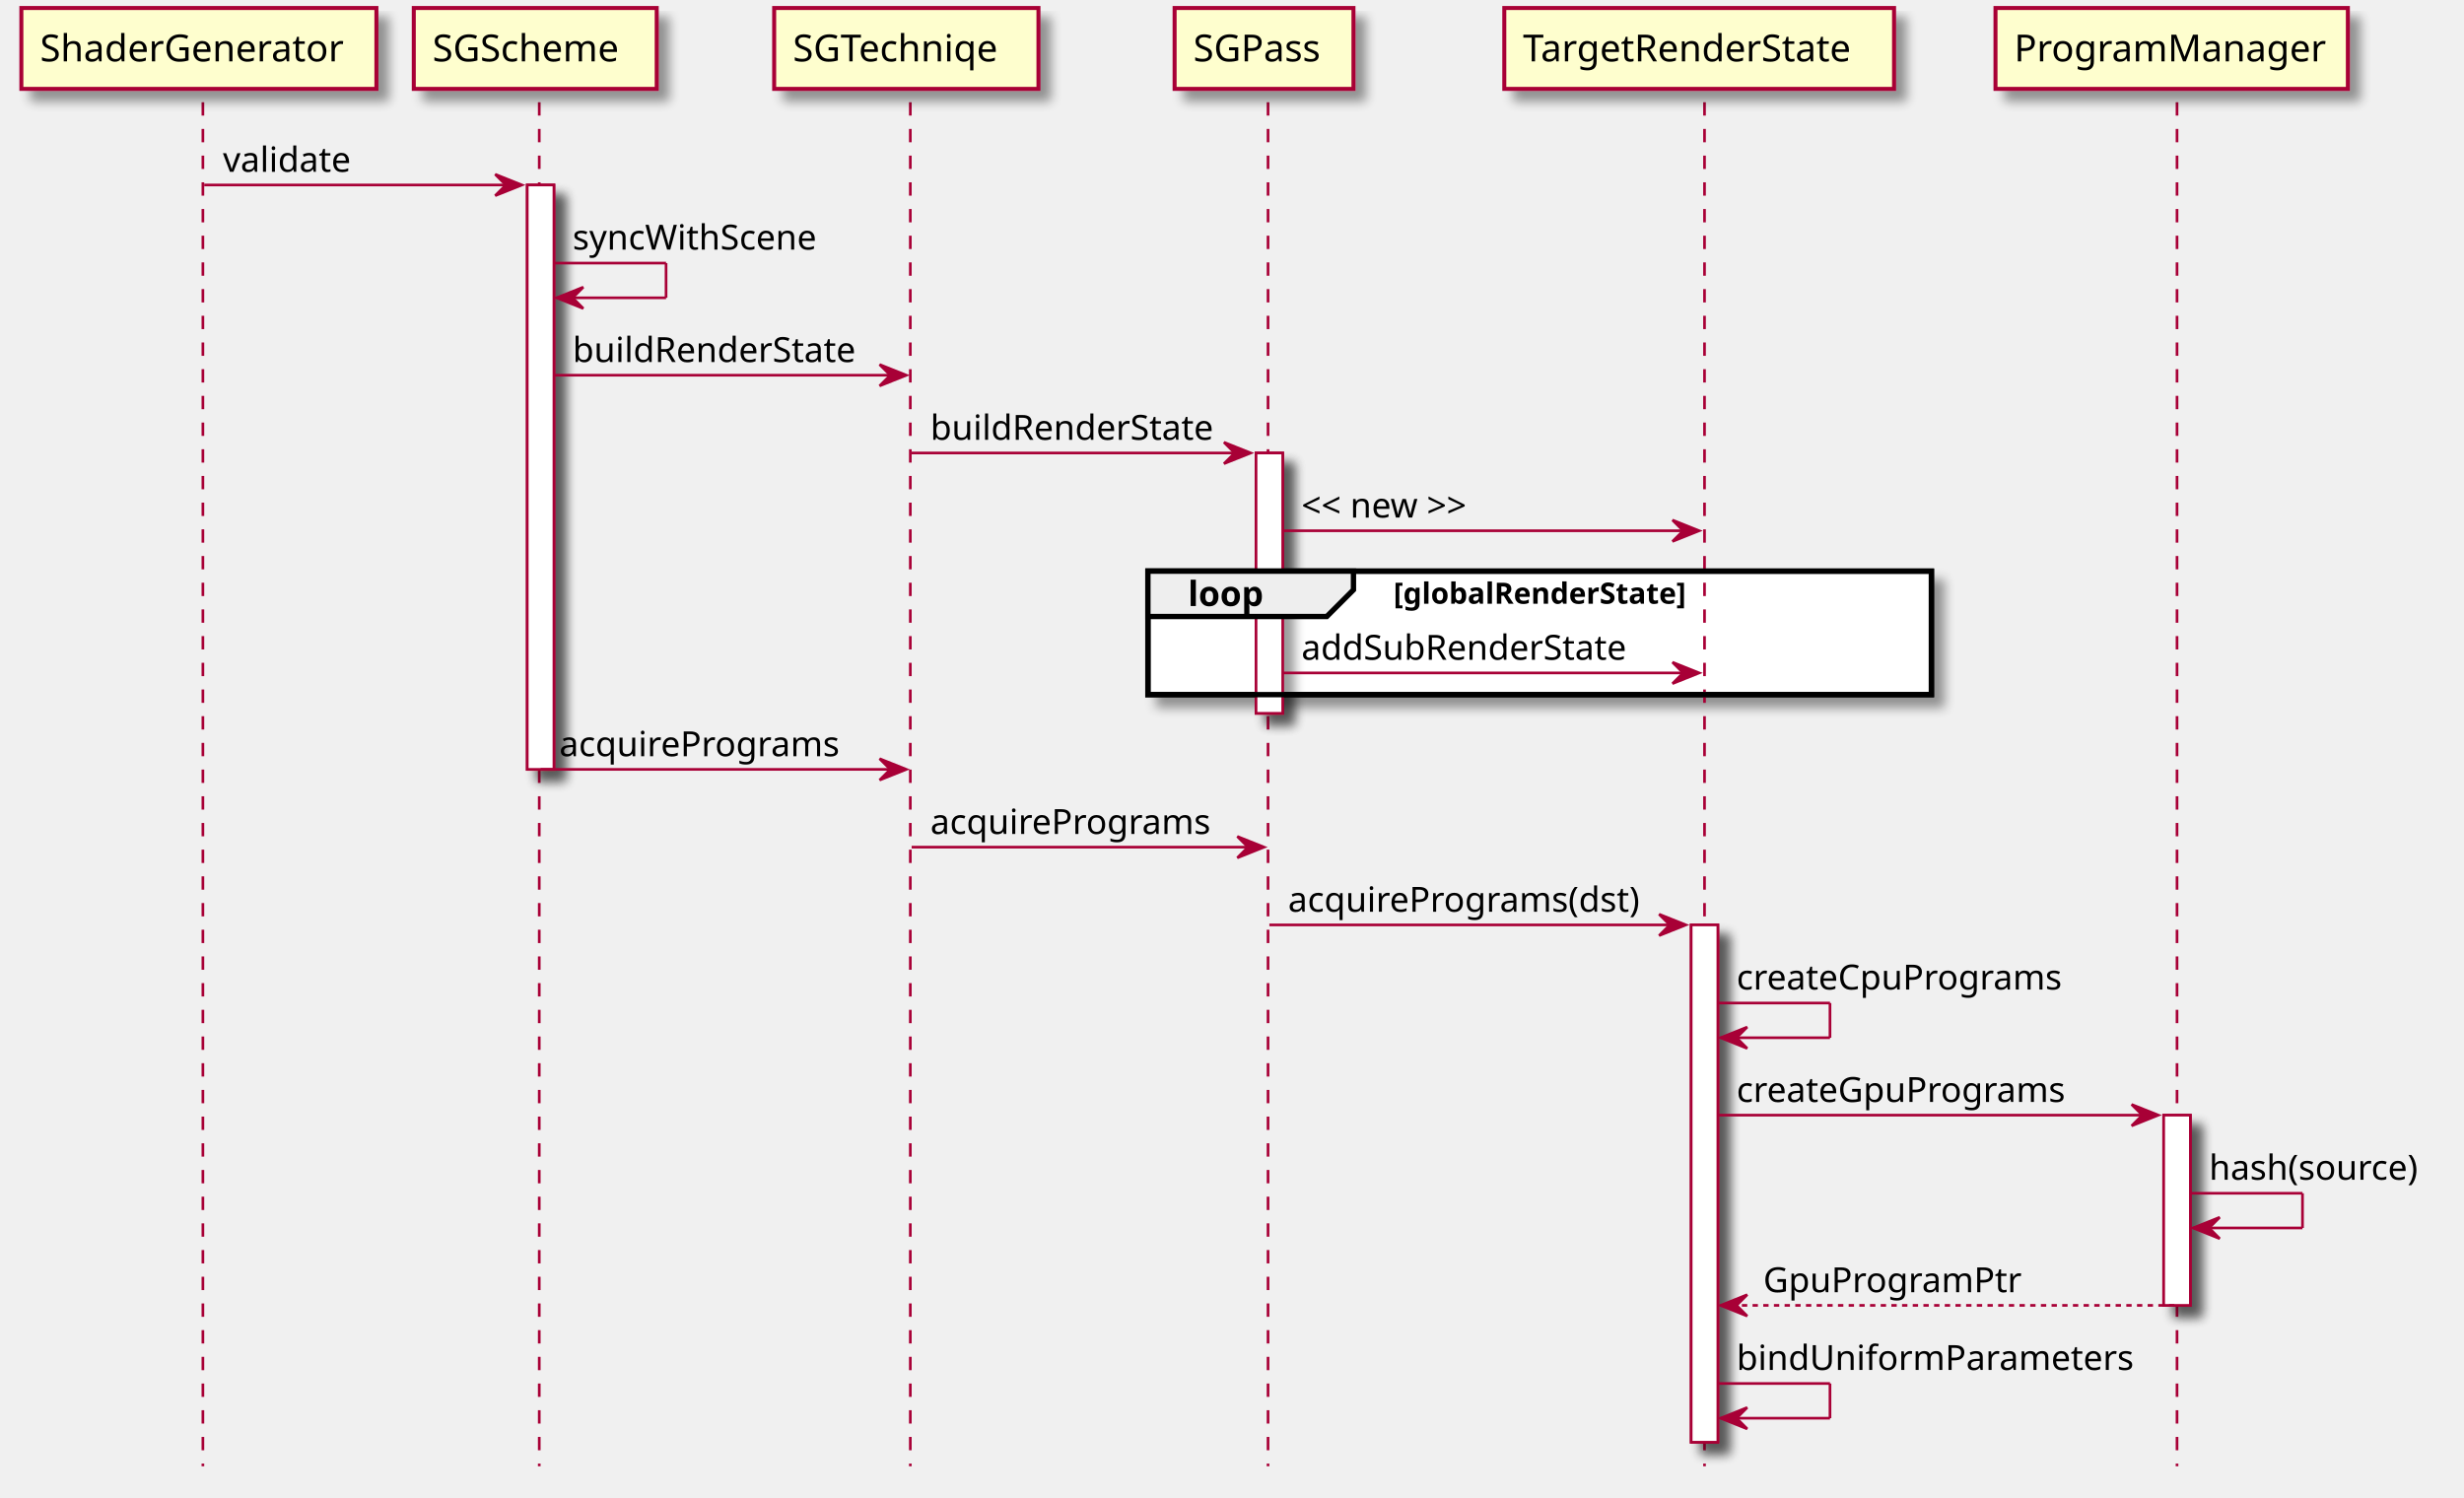
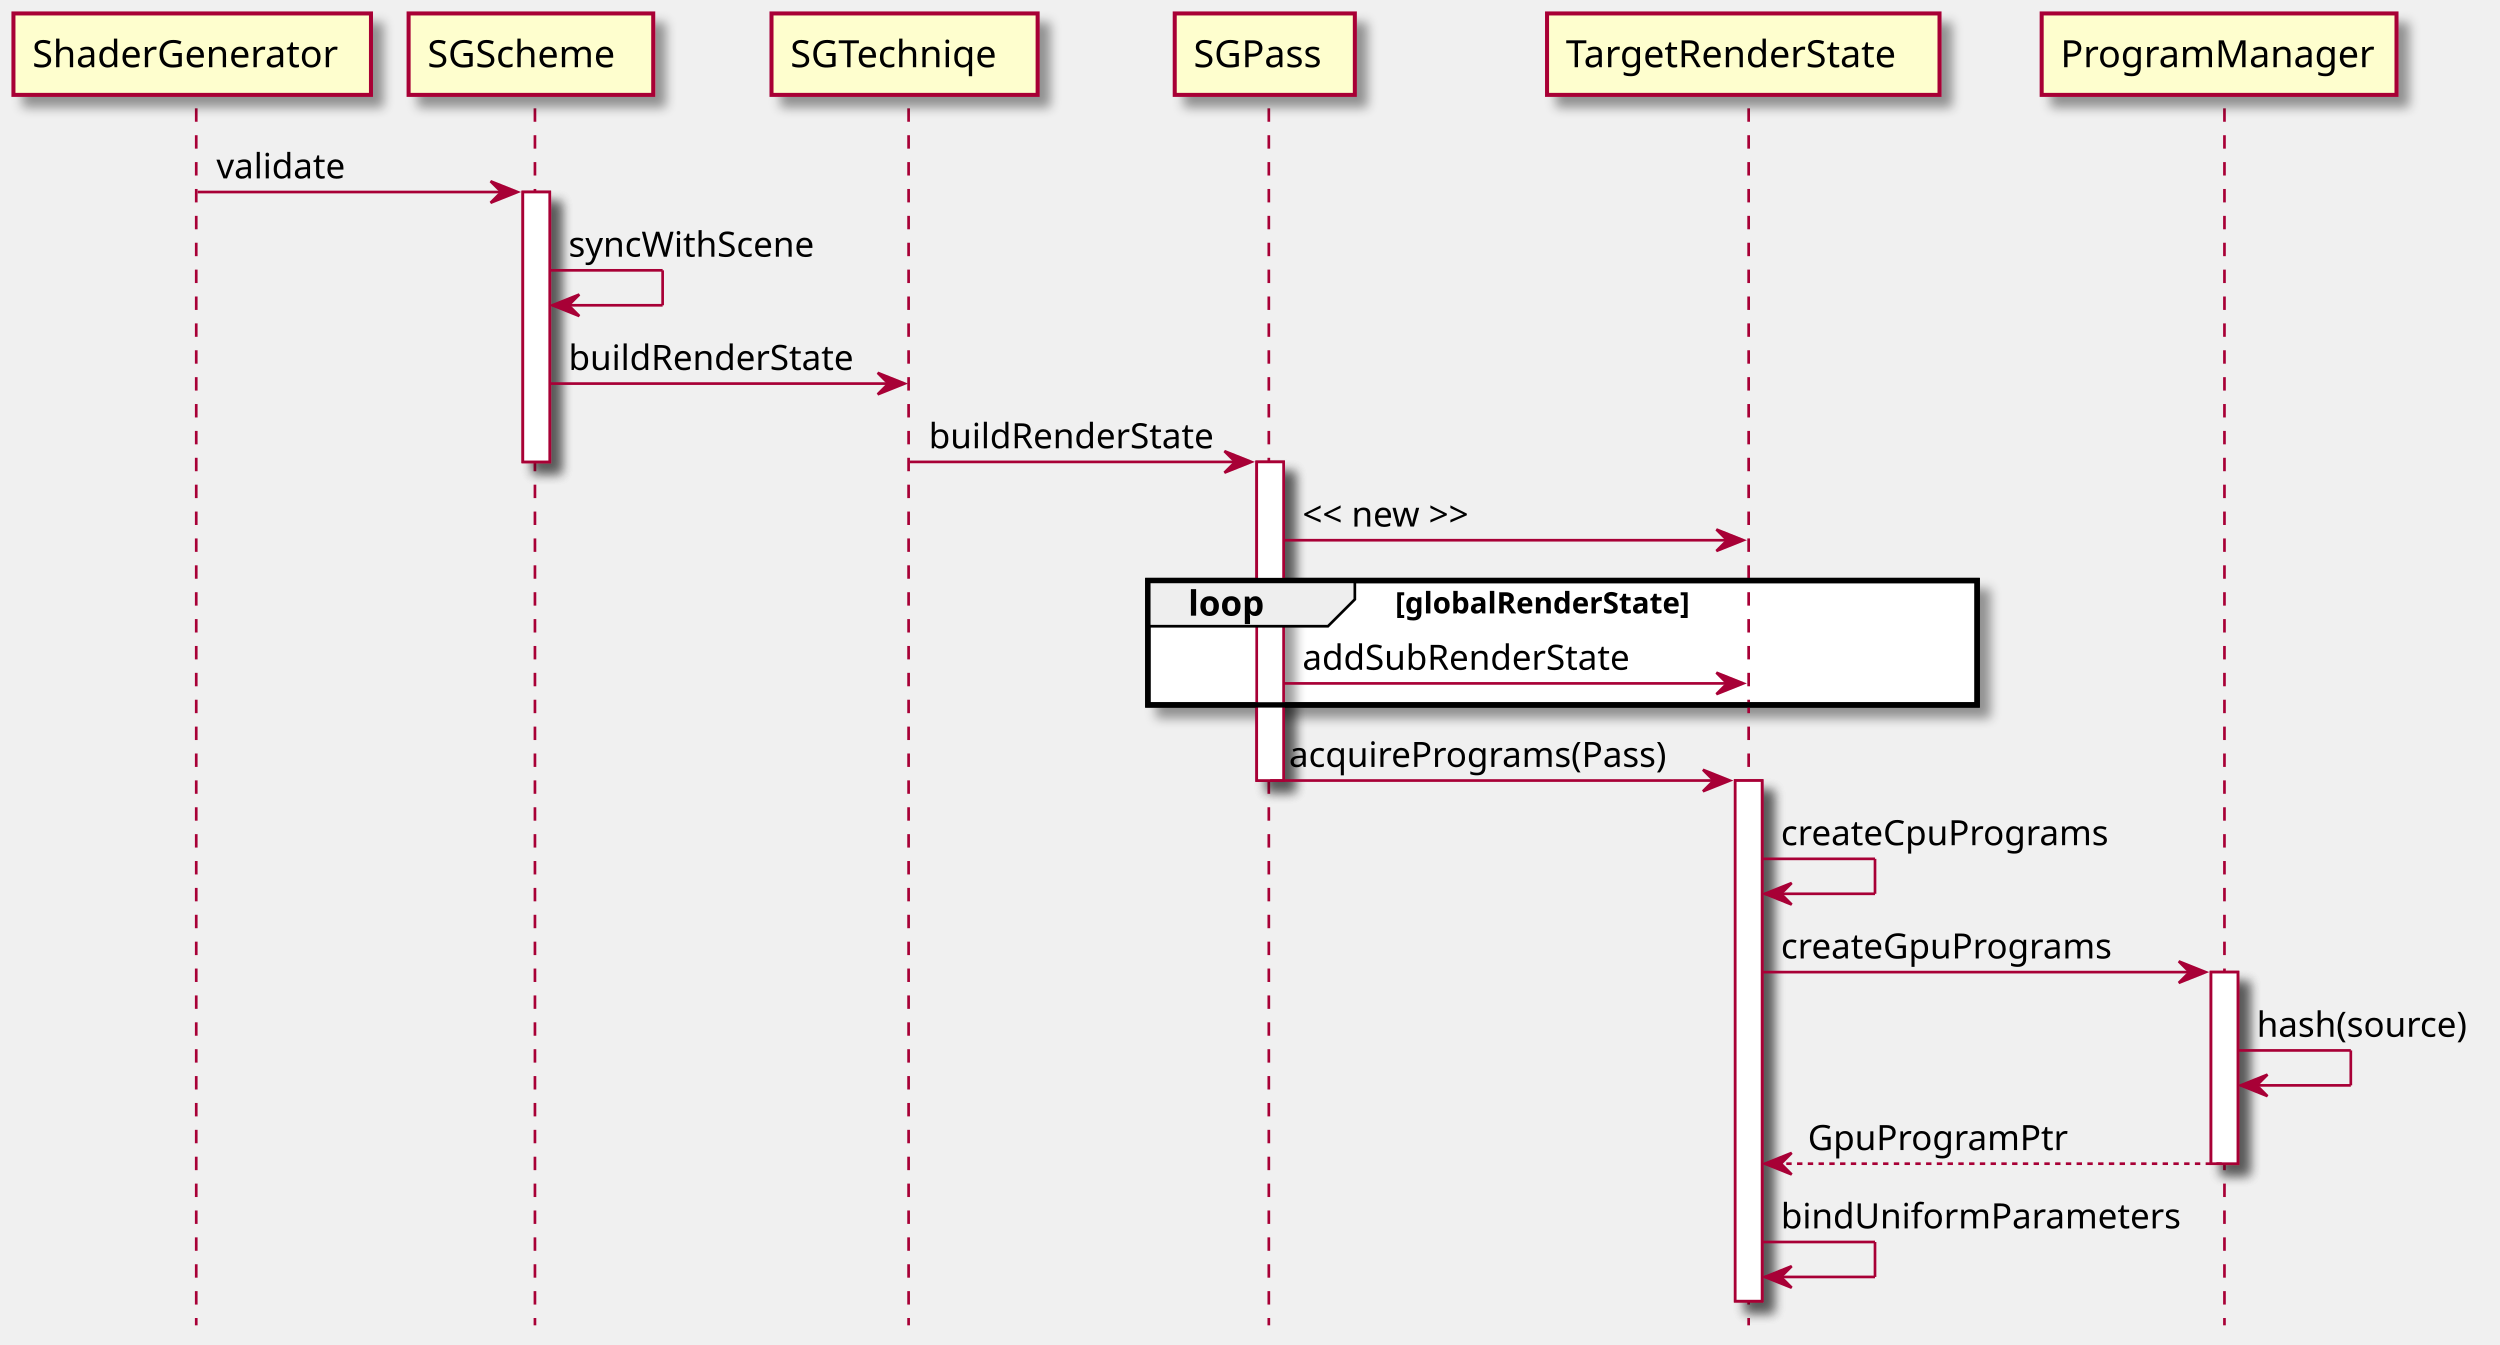
- <svg xmlns="http://www.w3.org/2000/svg" contentScriptType="application/ecmascript" contentStyleType="text/css" height="561px" preserveAspectRatio="none" style="width:923px;height:561px;" version="1.1" viewBox="0 0 923 561" width="923px" zoomAndPan="magnify">
+ <svg xmlns="http://www.w3.org/2000/svg" contentScriptType="application/ecmascript" contentStyleType="text/css" height="500px" preserveAspectRatio="none" style="width:930px;height:500px;" version="1.1" viewBox="0 0 930 500" width="930px" zoomAndPan="magnify">
  <defs>
-     <filter height="300%" id="f12zvw0j36o0yz" width="300%" x="-1" y="-1">
+     <filter height="300%" id="f130xdpkrjsxnv" width="300%" x="-1" y="-1">
      <feGaussianBlur result="blurOut" stdDeviation="2.0" />
      <feColorMatrix in="blurOut" result="blurOut2" type="matrix" values="0 0 0 0 0 0 0 0 0 0 0 0 0 0 0 0 0 0 .4 0" />
      <feOffset dx="4.0" dy="4.0" in="blurOut2" result="blurOut3" />
      <feBlend in="SourceGraphic" in2="blurOut3" mode="normal" />
    </filter>
  </defs>
  <g>
-     <rect fill="#FFFFFF" filter="url(#f12zvw0j36o0yz)" height="218.93" style="stroke: #A80036; stroke-width: 1.0;" width="10" x="197.5" y="69.297" />
-     <rect fill="#FFFFFF" filter="url(#f12zvw0j36o0yz)" height="97.531" style="stroke: #A80036; stroke-width: 1.0;" width="10" x="470.5" y="169.695" />
-     <rect fill="#FFFFFF" filter="url(#f12zvw0j36o0yz)" height="193.797" style="stroke: #A80036; stroke-width: 1.0;" width="10" x="633.5" y="346.492" />
-     <rect fill="#FFFFFF" filter="url(#f12zvw0j36o0yz)" height="71.266" style="stroke: #A80036; stroke-width: 1.0;" width="10" x="810.5" y="417.758" />
-     <rect fill="#FFFFFF" filter="url(#f12zvw0j36o0yz)" height="46.266" style="stroke: #000000; stroke-width: 2.0;" width="293.5" x="430" y="213.961" />
-     <line style="stroke: #A80036; stroke-width: 1.0; stroke-dasharray: 5.0,5.0;" x1="76" x2="76" y1="38.297" y2="549.289" />
-     <line style="stroke: #A80036; stroke-width: 1.0; stroke-dasharray: 5.0,5.0;" x1="202" x2="202" y1="38.297" y2="549.289" />
-     <line style="stroke: #A80036; stroke-width: 1.0; stroke-dasharray: 5.0,5.0;" x1="341" x2="341" y1="38.297" y2="549.289" />
-     <line style="stroke: #A80036; stroke-width: 1.0; stroke-dasharray: 5.0,5.0;" x1="475" x2="475" y1="38.297" y2="549.289" />
-     <line style="stroke: #A80036; stroke-width: 1.0; stroke-dasharray: 5.0,5.0;" x1="638.5" x2="638.5" y1="38.297" y2="549.289" />
-     <line style="stroke: #A80036; stroke-width: 1.0; stroke-dasharray: 5.0,5.0;" x1="815.5" x2="815.5" y1="38.297" y2="549.289" />
-     <rect fill="#FEFECE" filter="url(#f12zvw0j36o0yz)" height="30.297" style="stroke: #A80036; stroke-width: 1.5;" width="133" x="8" y="3" />
-     <text fill="#000000" font-family="sans-serif" font-size="14" lengthAdjust="spacingAndGlyphs" textLength="119" x="15" y="22.995">ShaderGenerator</text>
-     <rect fill="#FEFECE" filter="url(#f12zvw0j36o0yz)" height="30.297" style="stroke: #A80036; stroke-width: 1.5;" width="91" x="155" y="3" />
-     <text fill="#000000" font-family="sans-serif" font-size="14" lengthAdjust="spacingAndGlyphs" textLength="77" x="162" y="22.995">SGScheme</text>
-     <rect fill="#FEFECE" filter="url(#f12zvw0j36o0yz)" height="30.297" style="stroke: #A80036; stroke-width: 1.5;" width="99" x="290" y="3" />
-     <text fill="#000000" font-family="sans-serif" font-size="14" lengthAdjust="spacingAndGlyphs" textLength="85" x="297" y="22.995">SGTechniqe</text>
-     <rect fill="#FEFECE" filter="url(#f12zvw0j36o0yz)" height="30.297" style="stroke: #A80036; stroke-width: 1.5;" width="67" x="440" y="3" />
-     <text fill="#000000" font-family="sans-serif" font-size="14" lengthAdjust="spacingAndGlyphs" textLength="53" x="447" y="22.995">SGPass</text>
-     <rect fill="#FEFECE" filter="url(#f12zvw0j36o0yz)" height="30.297" style="stroke: #A80036; stroke-width: 1.5;" width="146" x="563.5" y="3" />
-     <text fill="#000000" font-family="sans-serif" font-size="14" lengthAdjust="spacingAndGlyphs" textLength="132" x="570.5" y="22.995">TargetRenderState</text>
-     <rect fill="#FEFECE" filter="url(#f12zvw0j36o0yz)" height="30.297" style="stroke: #A80036; stroke-width: 1.5;" width="132" x="747.5" y="3" />
-     <text fill="#000000" font-family="sans-serif" font-size="14" lengthAdjust="spacingAndGlyphs" textLength="118" x="754.5" y="22.995">ProgramManager</text>
-     <rect fill="#FFFFFF" filter="url(#f12zvw0j36o0yz)" height="218.93" style="stroke: #A80036; stroke-width: 1.0;" width="10" x="197.5" y="69.297" />
-     <rect fill="#FFFFFF" filter="url(#f12zvw0j36o0yz)" height="97.531" style="stroke: #A80036; stroke-width: 1.0;" width="10" x="470.5" y="169.695" />
-     <rect fill="#FFFFFF" filter="url(#f12zvw0j36o0yz)" height="193.797" style="stroke: #A80036; stroke-width: 1.0;" width="10" x="633.5" y="346.492" />
-     <rect fill="#FFFFFF" filter="url(#f12zvw0j36o0yz)" height="71.266" style="stroke: #A80036; stroke-width: 1.0;" width="10" x="810.5" y="417.758" />
-     <polygon fill="#A80036" points="185.5,65.297,195.5,69.297,185.5,73.297,189.5,69.297" style="stroke: #A80036; stroke-width: 1.0;" />
-     <line style="stroke: #A80036; stroke-width: 1.0;" x1="76.5" x2="191.5" y1="69.297" y2="69.297" />
-     <text fill="#000000" font-family="sans-serif" font-size="13" lengthAdjust="spacingAndGlyphs" textLength="50" x="83.5" y="64.364">validate</text>
-     <line style="stroke: #A80036; stroke-width: 1.0;" x1="207.5" x2="249.5" y1="98.562" y2="98.562" />
-     <line style="stroke: #A80036; stroke-width: 1.0;" x1="249.5" x2="249.5" y1="98.562" y2="111.562" />
-     <line style="stroke: #A80036; stroke-width: 1.0;" x1="208.5" x2="249.5" y1="111.562" y2="111.562" />
-     <polygon fill="#A80036" points="218.5,107.562,208.5,111.562,218.5,115.562,214.5,111.562" style="stroke: #A80036; stroke-width: 1.0;" />
-     <text fill="#000000" font-family="sans-serif" font-size="13" lengthAdjust="spacingAndGlyphs" textLength="96" x="214.5" y="93.497">syncWithScene</text>
-     <polygon fill="#A80036" points="329.5,136.562,339.5,140.562,329.5,144.562,333.5,140.562" style="stroke: #A80036; stroke-width: 1.0;" />
-     <line style="stroke: #A80036; stroke-width: 1.0;" x1="207.5" x2="335.5" y1="140.562" y2="140.562" />
-     <text fill="#000000" font-family="sans-serif" font-size="13" lengthAdjust="spacingAndGlyphs" textLength="110" x="214.5" y="135.629">buildRenderState</text>
-     <polygon fill="#A80036" points="458.5,165.695,468.5,169.695,458.5,173.695,462.5,169.695" style="stroke: #A80036; stroke-width: 1.0;" />
-     <line style="stroke: #A80036; stroke-width: 1.0;" x1="341.5" x2="464.5" y1="169.695" y2="169.695" />
-     <text fill="#000000" font-family="sans-serif" font-size="13" lengthAdjust="spacingAndGlyphs" textLength="110" x="348.5" y="164.762">buildRenderState</text>
-     <polygon fill="#A80036" points="626.5,194.828,636.5,198.828,626.5,202.828,630.5,198.828" style="stroke: #A80036; stroke-width: 1.0;" />
-     <line style="stroke: #A80036; stroke-width: 1.0;" x1="480.5" x2="632.5" y1="198.828" y2="198.828" />
-     <text fill="#000000" font-family="sans-serif" font-size="13" lengthAdjust="spacingAndGlyphs" textLength="77" x="487.5" y="193.895">&lt;&lt; new &gt;&gt;</text>
-     <rect fill="none" height="46.266" style="stroke: #000000; stroke-width: 2.0;" width="293.5" x="430" y="213.961" />
-     <polygon fill="#EEEEEE" points="430,213.961,507,213.961,507,220.961,497,230.961,430,230.961,430,213.961" style="stroke: #000000; stroke-width: 2.0;" />
-     <text fill="#000000" font-family="sans-serif" font-size="13" font-weight="bold" lengthAdjust="spacingAndGlyphs" textLength="32" x="445" y="227.028">loop</text>
-     <text fill="#000000" font-family="sans-serif" font-size="11" font-weight="bold" lengthAdjust="spacingAndGlyphs" textLength="129" x="522" y="226.171">[globalRenderState]</text>
-     <polygon fill="#A80036" points="626.5,248.094,636.5,252.094,626.5,256.094,630.5,252.094" style="stroke: #A80036; stroke-width: 1.0;" />
-     <line style="stroke: #A80036; stroke-width: 1.0;" x1="480.5" x2="632.5" y1="252.094" y2="252.094" />
-     <text fill="#000000" font-family="sans-serif" font-size="13" lengthAdjust="spacingAndGlyphs" textLength="129" x="487.5" y="247.161">addSubRenderState</text>
-     <polygon fill="#A80036" points="329.5,284.227,339.5,288.227,329.5,292.227,333.5,288.227" style="stroke: #A80036; stroke-width: 1.0;" />
-     <line style="stroke: #A80036; stroke-width: 1.0;" x1="202.5" x2="335.5" y1="288.227" y2="288.227" />
-     <text fill="#000000" font-family="sans-serif" font-size="13" lengthAdjust="spacingAndGlyphs" textLength="109" x="209.5" y="283.293">acquirePrograms</text>
-     <polygon fill="#A80036" points="463.5,313.359,473.5,317.359,463.5,321.359,467.5,317.359" style="stroke: #A80036; stroke-width: 1.0;" />
-     <line style="stroke: #A80036; stroke-width: 1.0;" x1="341.5" x2="469.5" y1="317.359" y2="317.359" />
-     <text fill="#000000" font-family="sans-serif" font-size="13" lengthAdjust="spacingAndGlyphs" textLength="109" x="348.5" y="312.426">acquirePrograms</text>
-     <polygon fill="#A80036" points="621.5,342.492,631.5,346.492,621.5,350.492,625.5,346.492" style="stroke: #A80036; stroke-width: 1.0;" />
-     <line style="stroke: #A80036; stroke-width: 1.0;" x1="475.5" x2="627.5" y1="346.492" y2="346.492" />
-     <text fill="#000000" font-family="sans-serif" font-size="13" lengthAdjust="spacingAndGlyphs" textLength="139" x="482.5" y="341.559">acquirePrograms(dst)</text>
-     <line style="stroke: #A80036; stroke-width: 1.0;" x1="643.5" x2="685.5" y1="375.758" y2="375.758" />
-     <line style="stroke: #A80036; stroke-width: 1.0;" x1="685.5" x2="685.5" y1="375.758" y2="388.758" />
-     <line style="stroke: #A80036; stroke-width: 1.0;" x1="644.5" x2="685.5" y1="388.758" y2="388.758" />
-     <polygon fill="#A80036" points="654.5,384.758,644.5,388.758,654.5,392.758,650.5,388.758" style="stroke: #A80036; stroke-width: 1.0;" />
-     <text fill="#000000" font-family="sans-serif" font-size="13" lengthAdjust="spacingAndGlyphs" textLength="128" x="650.5" y="370.692">createCpuPrograms</text>
-     <polygon fill="#A80036" points="798.5,413.758,808.5,417.758,798.5,421.758,802.5,417.758" style="stroke: #A80036; stroke-width: 1.0;" />
-     <line style="stroke: #A80036; stroke-width: 1.0;" x1="643.5" x2="804.5" y1="417.758" y2="417.758" />
-     <text fill="#000000" font-family="sans-serif" font-size="13" lengthAdjust="spacingAndGlyphs" textLength="129" x="650.5" y="412.825">createGpuPrograms</text>
-     <line style="stroke: #A80036; stroke-width: 1.0;" x1="820.5" x2="862.5" y1="447.023" y2="447.023" />
-     <line style="stroke: #A80036; stroke-width: 1.0;" x1="862.5" x2="862.5" y1="447.023" y2="460.023" />
-     <line style="stroke: #A80036; stroke-width: 1.0;" x1="821.5" x2="862.5" y1="460.023" y2="460.023" />
-     <polygon fill="#A80036" points="831.5,456.023,821.5,460.023,831.5,464.023,827.5,460.023" style="stroke: #A80036; stroke-width: 1.0;" />
-     <text fill="#000000" font-family="sans-serif" font-size="13" lengthAdjust="spacingAndGlyphs" textLength="84" x="827.5" y="441.957">hash(source)</text>
-     <polygon fill="#A80036" points="654.5,485.023,644.5,489.023,654.5,493.023,650.5,489.023" style="stroke: #A80036; stroke-width: 1.0;" />
-     <line style="stroke: #A80036; stroke-width: 1.0; stroke-dasharray: 2.0,2.0;" x1="648.5" x2="814.5" y1="489.023" y2="489.023" />
-     <text fill="#000000" font-family="sans-serif" font-size="13" lengthAdjust="spacingAndGlyphs" textLength="99" x="660.5" y="484.09">GpuProgramPtr</text>
-     <line style="stroke: #A80036; stroke-width: 1.0;" x1="643.5" x2="685.5" y1="518.289" y2="518.289" />
-     <line style="stroke: #A80036; stroke-width: 1.0;" x1="685.5" x2="685.5" y1="518.289" y2="531.289" />
-     <line style="stroke: #A80036; stroke-width: 1.0;" x1="644.5" x2="685.5" y1="531.289" y2="531.289" />
-     <polygon fill="#A80036" points="654.5,527.289,644.5,531.289,654.5,535.289,650.5,531.289" style="stroke: #A80036; stroke-width: 1.0;" />
-     <text fill="#000000" font-family="sans-serif" font-size="13" lengthAdjust="spacingAndGlyphs" textLength="153" x="650.5" y="513.223">bindUniformParameters</text>
+     <rect fill="#FFFFFF" filter="url(#f130xdpkrjsxnv)" height="100.398" style="stroke: #A80036; stroke-width: 1.0;" width="10" x="194.5" y="71.43" />
+     <rect fill="#FFFFFF" filter="url(#f130xdpkrjsxnv)" height="118.531" style="stroke: #A80036; stroke-width: 1.0;" width="10" x="467.5" y="171.828" />
+     <rect fill="#FFFFFF" filter="url(#f130xdpkrjsxnv)" height="193.664" style="stroke: #A80036; stroke-width: 1.0;" width="10" x="645.5" y="290.359" />
+     <rect fill="#FFFFFF" filter="url(#f130xdpkrjsxnv)" height="71.266" style="stroke: #A80036; stroke-width: 1.0;" width="10" x="822.5" y="361.625" />
+     <rect fill="#FFFFFF" filter="url(#f130xdpkrjsxnv)" height="46.266" style="stroke: #000000; stroke-width: 2.0;" width="308.5" x="427" y="215.961" />
+     <line style="stroke: #A80036; stroke-width: 1.0; stroke-dasharray: 5.0,5.0;" x1="73" x2="73" y1="40.297" y2="493.023" />
+     <line style="stroke: #A80036; stroke-width: 1.0; stroke-dasharray: 5.0,5.0;" x1="199" x2="199" y1="40.297" y2="493.023" />
+     <line style="stroke: #A80036; stroke-width: 1.0; stroke-dasharray: 5.0,5.0;" x1="338" x2="338" y1="40.297" y2="493.023" />
+     <line style="stroke: #A80036; stroke-width: 1.0; stroke-dasharray: 5.0,5.0;" x1="472" x2="472" y1="40.297" y2="493.023" />
+     <line style="stroke: #A80036; stroke-width: 1.0; stroke-dasharray: 5.0,5.0;" x1="650.5" x2="650.5" y1="40.297" y2="493.023" />
+     <line style="stroke: #A80036; stroke-width: 1.0; stroke-dasharray: 5.0,5.0;" x1="827.5" x2="827.5" y1="40.297" y2="493.023" />
+     <rect fill="#FEFECE" filter="url(#f130xdpkrjsxnv)" height="30.297" style="stroke: #A80036; stroke-width: 1.5;" width="133" x="5" y="5" />
+     <text fill="#000000" font-family="sans-serif" font-size="14" lengthAdjust="spacingAndGlyphs" textLength="119" x="12" y="24.995">ShaderGenerator</text>
+     <rect fill="#FEFECE" filter="url(#f130xdpkrjsxnv)" height="30.297" style="stroke: #A80036; stroke-width: 1.5;" width="91" x="152" y="5" />
+     <text fill="#000000" font-family="sans-serif" font-size="14" lengthAdjust="spacingAndGlyphs" textLength="77" x="159" y="24.995">SGScheme</text>
+     <rect fill="#FEFECE" filter="url(#f130xdpkrjsxnv)" height="30.297" style="stroke: #A80036; stroke-width: 1.5;" width="99" x="287" y="5" />
+     <text fill="#000000" font-family="sans-serif" font-size="14" lengthAdjust="spacingAndGlyphs" textLength="85" x="294" y="24.995">SGTechniqe</text>
+     <rect fill="#FEFECE" filter="url(#f130xdpkrjsxnv)" height="30.297" style="stroke: #A80036; stroke-width: 1.5;" width="67" x="437" y="5" />
+     <text fill="#000000" font-family="sans-serif" font-size="14" lengthAdjust="spacingAndGlyphs" textLength="53" x="444" y="24.995">SGPass</text>
+     <rect fill="#FEFECE" filter="url(#f130xdpkrjsxnv)" height="30.297" style="stroke: #A80036; stroke-width: 1.5;" width="146" x="575.5" y="5" />
+     <text fill="#000000" font-family="sans-serif" font-size="14" lengthAdjust="spacingAndGlyphs" textLength="132" x="582.5" y="24.995">TargetRenderState</text>
+     <rect fill="#FEFECE" filter="url(#f130xdpkrjsxnv)" height="30.297" style="stroke: #A80036; stroke-width: 1.5;" width="132" x="759.5" y="5" />
+     <text fill="#000000" font-family="sans-serif" font-size="14" lengthAdjust="spacingAndGlyphs" textLength="118" x="766.5" y="24.995">ProgramManager</text>
+     <rect fill="#FFFFFF" filter="url(#f130xdpkrjsxnv)" height="100.398" style="stroke: #A80036; stroke-width: 1.0;" width="10" x="194.5" y="71.43" />
+     <rect fill="#FFFFFF" filter="url(#f130xdpkrjsxnv)" height="118.531" style="stroke: #A80036; stroke-width: 1.0;" width="10" x="467.5" y="171.828" />
+     <rect fill="#FFFFFF" filter="url(#f130xdpkrjsxnv)" height="193.664" style="stroke: #A80036; stroke-width: 1.0;" width="10" x="645.5" y="290.359" />
+     <rect fill="#FFFFFF" filter="url(#f130xdpkrjsxnv)" height="71.266" style="stroke: #A80036; stroke-width: 1.0;" width="10" x="822.5" y="361.625" />
+     <polygon fill="#A80036" points="182.5,67.43,192.5,71.43,182.5,75.43,186.5,71.43" style="stroke: #A80036; stroke-width: 1.0;" />
+     <line style="stroke: #A80036; stroke-width: 1.0;" x1="73.5" x2="188.5" y1="71.43" y2="71.43" />
+     <text fill="#000000" font-family="sans-serif" font-size="13" lengthAdjust="spacingAndGlyphs" textLength="50" x="80.5" y="66.364">validate</text>
+     <line style="stroke: #A80036; stroke-width: 1.0;" x1="204.5" x2="246.5" y1="100.562" y2="100.562" />
+     <line style="stroke: #A80036; stroke-width: 1.0;" x1="246.5" x2="246.5" y1="100.562" y2="113.562" />
+     <line style="stroke: #A80036; stroke-width: 1.0;" x1="205.5" x2="246.5" y1="113.562" y2="113.562" />
+     <polygon fill="#A80036" points="215.5,109.562,205.5,113.562,215.5,117.562,211.5,113.562" style="stroke: #A80036; stroke-width: 1.0;" />
+     <text fill="#000000" font-family="sans-serif" font-size="13" lengthAdjust="spacingAndGlyphs" textLength="96" x="211.5" y="95.497">syncWithScene</text>
+     <polygon fill="#A80036" points="326.5,138.695,336.5,142.695,326.5,146.695,330.5,142.695" style="stroke: #A80036; stroke-width: 1.0;" />
+     <line style="stroke: #A80036; stroke-width: 1.0;" x1="204.5" x2="332.5" y1="142.695" y2="142.695" />
+     <text fill="#000000" font-family="sans-serif" font-size="13" lengthAdjust="spacingAndGlyphs" textLength="110" x="211.5" y="137.629">buildRenderState</text>
+     <polygon fill="#A80036" points="455.5,167.828,465.5,171.828,455.5,175.828,459.5,171.828" style="stroke: #A80036; stroke-width: 1.0;" />
+     <line style="stroke: #A80036; stroke-width: 1.0;" x1="338.5" x2="461.5" y1="171.828" y2="171.828" />
+     <text fill="#000000" font-family="sans-serif" font-size="13" lengthAdjust="spacingAndGlyphs" textLength="110" x="345.5" y="166.762">buildRenderState</text>
+     <polygon fill="#A80036" points="638.5,196.961,648.5,200.961,638.5,204.961,642.5,200.961" style="stroke: #A80036; stroke-width: 1.0;" />
+     <line style="stroke: #A80036; stroke-width: 1.0;" x1="477.5" x2="644.5" y1="200.961" y2="200.961" />
+     <text fill="#000000" font-family="sans-serif" font-size="13" lengthAdjust="spacingAndGlyphs" textLength="77" x="484.5" y="195.895">&lt;&lt; new &gt;&gt;</text>
+     <path d="M427,215.961 L504,215.961 L504,222.961 L494,232.961 L427,232.961 L427,215.961 " fill="#EEEEEE" style="stroke: #000000; stroke-width: 1.0;" />
+     <rect fill="none" height="46.266" style="stroke: #000000; stroke-width: 2.0;" width="308.5" x="427" y="215.961" />
+     <text fill="#000000" font-family="sans-serif" font-size="13" font-weight="bold" lengthAdjust="spacingAndGlyphs" textLength="32" x="442" y="229.028">loop</text>
+     <text fill="#000000" font-family="sans-serif" font-size="11" font-weight="bold" lengthAdjust="spacingAndGlyphs" textLength="129" x="519" y="228.171">[globalRenderState]</text>
+     <polygon fill="#A80036" points="638.5,250.227,648.5,254.227,638.5,258.227,642.5,254.227" style="stroke: #A80036; stroke-width: 1.0;" />
+     <line style="stroke: #A80036; stroke-width: 1.0;" x1="477.5" x2="644.5" y1="254.227" y2="254.227" />
+     <text fill="#000000" font-family="sans-serif" font-size="13" lengthAdjust="spacingAndGlyphs" textLength="129" x="484.5" y="249.161">addSubRenderState</text>
+     <polygon fill="#A80036" points="633.5,286.359,643.5,290.359,633.5,294.359,637.5,290.359" style="stroke: #A80036; stroke-width: 1.0;" />
+     <line style="stroke: #A80036; stroke-width: 1.0;" x1="472.5" x2="639.5" y1="290.359" y2="290.359" />
+     <text fill="#000000" font-family="sans-serif" font-size="13" lengthAdjust="spacingAndGlyphs" textLength="149" x="479.5" y="285.293">acquirePrograms(Pass)</text>
+     <line style="stroke: #A80036; stroke-width: 1.0;" x1="655.5" x2="697.5" y1="319.492" y2="319.492" />
+     <line style="stroke: #A80036; stroke-width: 1.0;" x1="697.5" x2="697.5" y1="319.492" y2="332.492" />
+     <line style="stroke: #A80036; stroke-width: 1.0;" x1="656.5" x2="697.5" y1="332.492" y2="332.492" />
+     <polygon fill="#A80036" points="666.5,328.492,656.5,332.492,666.5,336.492,662.5,332.492" style="stroke: #A80036; stroke-width: 1.0;" />
+     <text fill="#000000" font-family="sans-serif" font-size="13" lengthAdjust="spacingAndGlyphs" textLength="128" x="662.5" y="314.426">createCpuPrograms</text>
+     <polygon fill="#A80036" points="810.5,357.625,820.5,361.625,810.5,365.625,814.5,361.625" style="stroke: #A80036; stroke-width: 1.0;" />
+     <line style="stroke: #A80036; stroke-width: 1.0;" x1="655.5" x2="816.5" y1="361.625" y2="361.625" />
+     <text fill="#000000" font-family="sans-serif" font-size="13" lengthAdjust="spacingAndGlyphs" textLength="129" x="662.5" y="356.559">createGpuPrograms</text>
+     <line style="stroke: #A80036; stroke-width: 1.0;" x1="832.5" x2="874.5" y1="390.758" y2="390.758" />
+     <line style="stroke: #A80036; stroke-width: 1.0;" x1="874.5" x2="874.5" y1="390.758" y2="403.758" />
+     <line style="stroke: #A80036; stroke-width: 1.0;" x1="833.5" x2="874.5" y1="403.758" y2="403.758" />
+     <polygon fill="#A80036" points="843.5,399.758,833.5,403.758,843.5,407.758,839.5,403.758" style="stroke: #A80036; stroke-width: 1.0;" />
+     <text fill="#000000" font-family="sans-serif" font-size="13" lengthAdjust="spacingAndGlyphs" textLength="84" x="839.5" y="385.692">hash(source)</text>
+     <polygon fill="#A80036" points="666.5,428.891,656.5,432.891,666.5,436.891,662.5,432.891" style="stroke: #A80036; stroke-width: 1.0;" />
+     <line style="stroke: #A80036; stroke-width: 1.0; stroke-dasharray: 2.0,2.0;" x1="660.5" x2="826.5" y1="432.891" y2="432.891" />
+     <text fill="#000000" font-family="sans-serif" font-size="13" lengthAdjust="spacingAndGlyphs" textLength="99" x="672.5" y="427.825">GpuProgramPtr</text>
+     <line style="stroke: #A80036; stroke-width: 1.0;" x1="655.5" x2="697.5" y1="462.023" y2="462.023" />
+     <line style="stroke: #A80036; stroke-width: 1.0;" x1="697.5" x2="697.5" y1="462.023" y2="475.023" />
+     <line style="stroke: #A80036; stroke-width: 1.0;" x1="656.5" x2="697.5" y1="475.023" y2="475.023" />
+     <polygon fill="#A80036" points="666.5,471.023,656.5,475.023,666.5,479.023,662.5,475.023" style="stroke: #A80036; stroke-width: 1.0;" />
+     <text fill="#000000" font-family="sans-serif" font-size="13" lengthAdjust="spacingAndGlyphs" textLength="153" x="662.5" y="456.957">bindUniformParameters</text>
  </g>
</svg>
